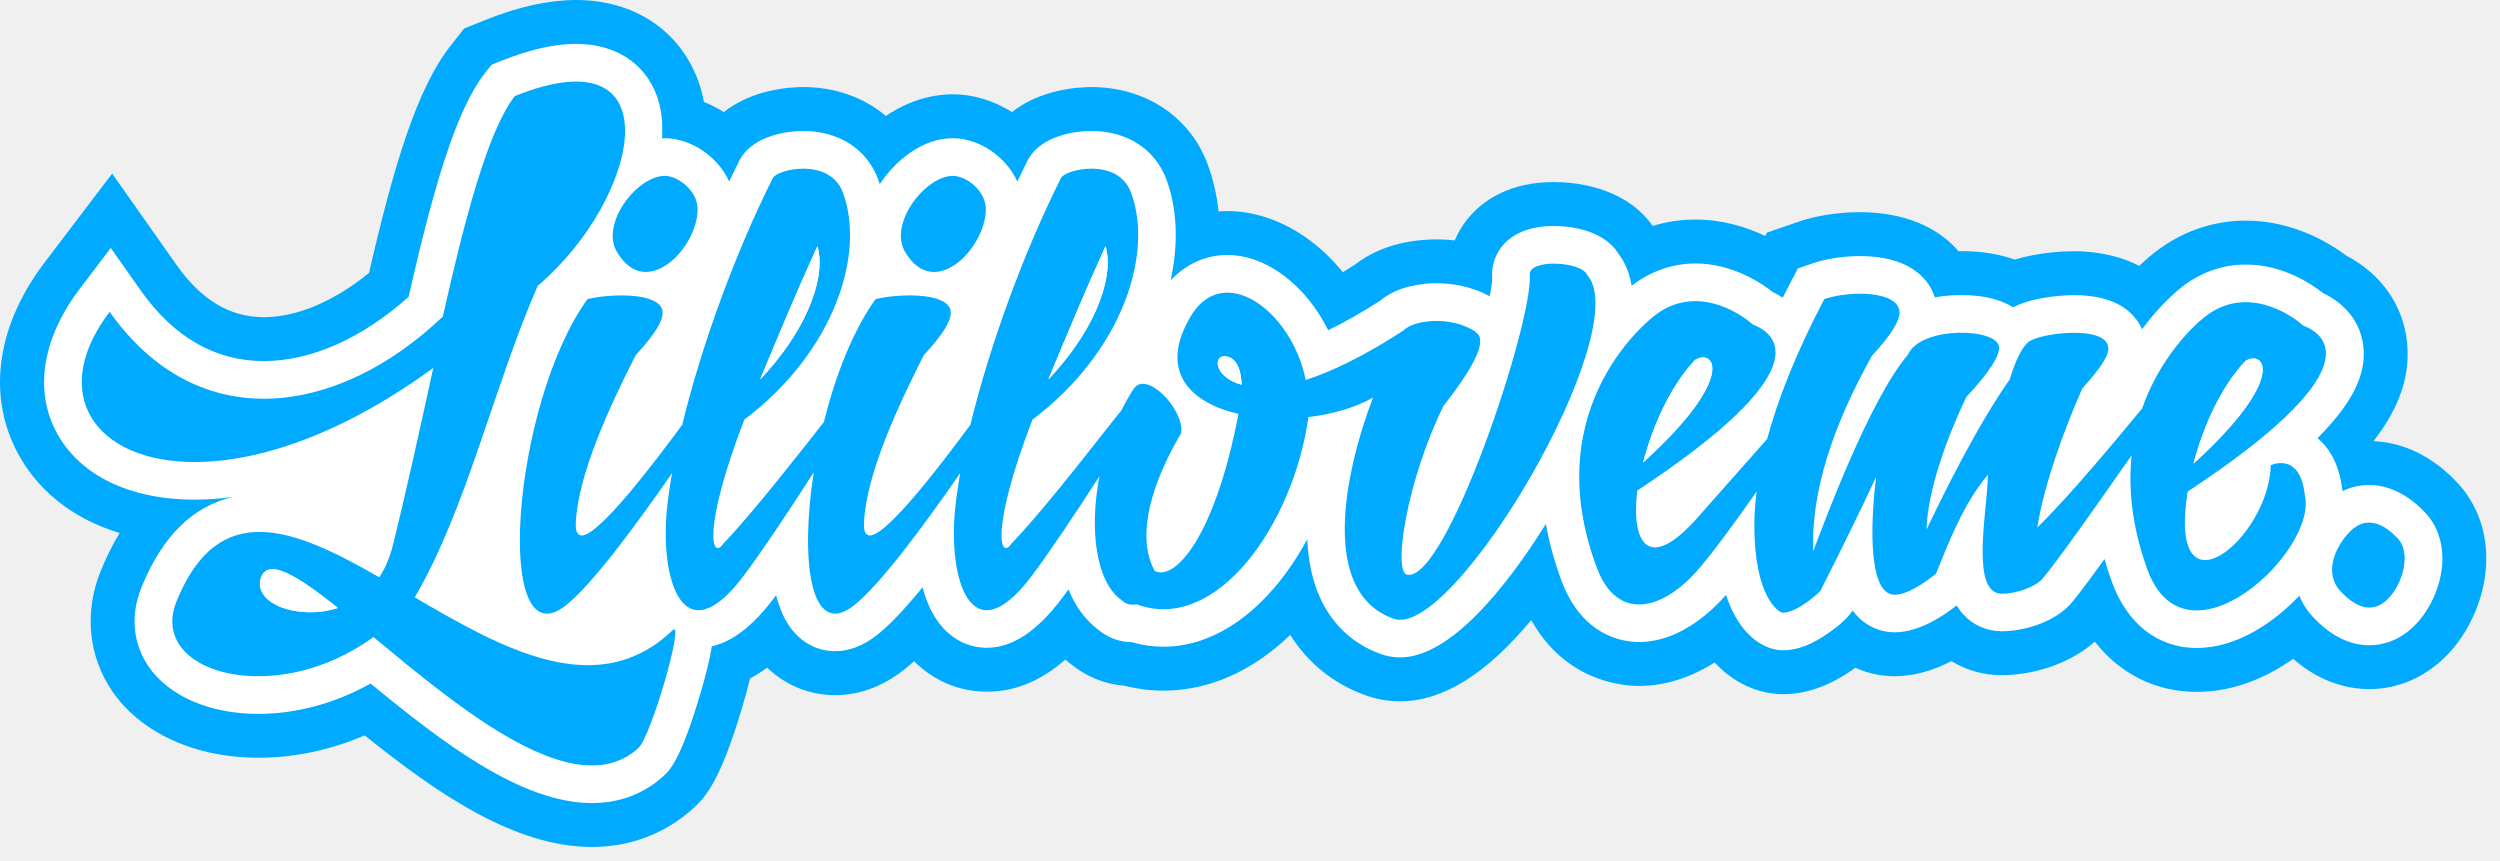
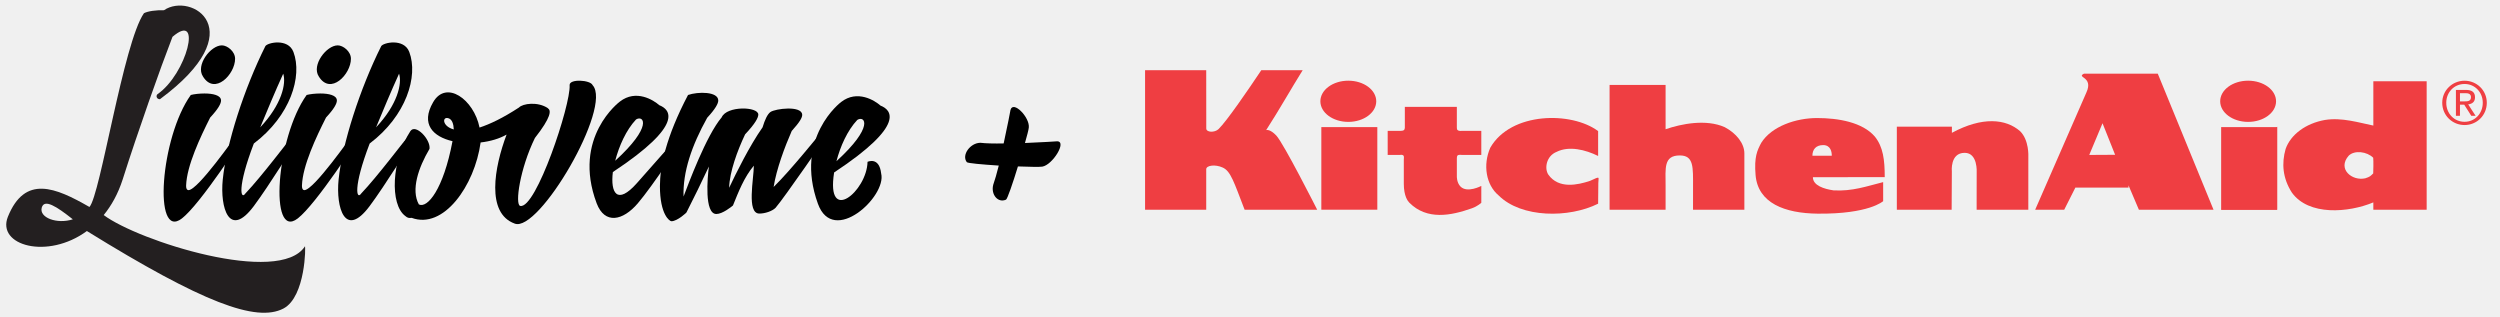
- <svg xmlns="http://www.w3.org/2000/svg" version="1.1" id="Layer_1" x="0px" y="0px" width="183px" height="63px" viewBox="0 0 183 63" enable-background="new 0 0 183 63" xml:space="preserve">
-   <path fill="#FFFFFF" d="M179.7,35.146c-2.149-2.195-4.354-2.78-5.933-2.854c-0.002-0.006-0.006-0.013-0.009-0.021  c1.916-2.467,2.694-4.817,2.433-7.259c-0.291-2.693-1.896-4.966-4.42-6.289c-1.404-1.05-4.028-2.575-7.387-2.575  c-2.395,0-4.688,0.798-6.629,2.303c-0.195,0.149-0.613,0.488-1.163,1.012c-1.774-0.926-3.71-1.074-4.765-1.074  c-0.643,0-2.51,0.055-4.352,0.611c-1.147-0.411-2.453-0.618-3.902-0.618c-0.071,0-0.139,0-0.211,0.001  c-1.557-1.822-4.092-2.854-7.204-2.854c-1.609,0-3.239,0.257-4.583,0.725l-2.234,0.774l-0.127,0.243  c-1.377-0.658-3.117-1.2-5.117-1.2c-1.064,0-2.113,0.158-3.117,0.466c-2.045-2.89-5.719-3.211-7.24-3.211  c-3.143,0-4.985,1.259-5.979,2.317c-0.547,0.582-0.976,1.242-1.271,1.952c-0.49-0.055-0.94-0.075-1.335-0.075  c-1.37,0-3.938,0.246-5.987,1.86c-0.294,0.188-0.582,0.368-0.869,0.541c-2.261-2.785-5.354-4.472-8.458-4.472  c-0.213,0-0.428,0.008-0.641,0.024c-0.132-1.232-0.407-2.411-0.825-3.517c-1.304-3.444-4.557-5.584-8.485-5.584  c-0.974,0-3.712,0.162-5.812,1.83c-1.312-0.824-2.818-1.301-4.322-1.301c-1.709,0-3.403,0.563-4.911,1.587  c-1.594-1.351-3.7-2.116-6.048-2.116c-0.975,0-3.715,0.162-5.813,1.83c-0.464-0.291-0.952-0.541-1.457-0.738  c-0.098-0.544-0.237-1.062-0.417-1.551C49.747,2.21,46.406,0,42.17,0c-2.017,0-4.212,0.486-6.708,1.486l-1.488,0.597l-0.99,1.258  c-2.464,3.138-4.14,8.705-5.974,16.636c-2.578,2.096-5.283,3.239-7.694,3.239c-2.49,0-4.582-1.252-6.397-3.829L8.21,12.704  l-4.947,6.508c-3.423,4.502-4.195,9.481-2.119,13.657c1.479,2.975,4.142,5.091,7.61,6.15c-0.499,0.817-0.968,1.746-1.395,2.801  c-1.202,3-0.896,6.189,0.838,8.75c2.082,3.068,6.082,4.9,10.699,4.9c2.63,0,5.288-0.562,7.798-1.639  c5.357,4.302,11,8.167,16.632,8.167c2.817,0,5.387-0.979,7.445-2.845c0.93-0.854,1.961-2.1,3.452-7.022  c0.278-0.92,0.505-1.737,0.683-2.469c0.423-0.226,0.839-0.489,1.248-0.792c1.358,1.303,3.1,2.015,4.978,2.015  c1.748,0,3.426-0.61,4.979-1.809c0.255-0.198,0.521-0.423,0.8-0.673c1.441,1.441,3.313,2.23,5.314,2.23  c2.05,0,3.952-0.773,5.755-2.35c0.125,0.105,0.251,0.21,0.382,0.308c1.161,0.95,2.529,1.503,3.983,1.614  c0.926,0.232,1.874,0.352,2.821,0.352c3.319,0,6.525-1.428,9.277-4.08c1.283,2.041,3.136,3.543,5.402,4.377  c0.84,0.321,1.728,0.482,2.643,0.482c3.104,0,6.273-1.955,9.6-5.945c2.486,4.445,6.587,4.822,7.895,4.822  c1.869,0,3.756-0.595,5.526-1.717c1.541,1.66,3.414,2.32,5.005,2.32c1.744,0,3.467-0.623,5.258-1.903  c0.016-0.009,0.027-0.021,0.041-0.029c0.892,0.404,1.865,0.617,2.881,0.617c1.51,0,2.931-0.474,4.149-1.104  c1.093,0.67,2.353,1.026,3.685,1.026c1.996,0,4.772-0.651,6.814-2.454c1.824,2.35,4.447,3.678,7.456,3.678  c2.808,0,5.222-1.127,7.063-2.416c2.088,1.811,4.152,2.213,5.576,2.213c2.062,0,4.045-0.846,5.584-2.383  c1.859-1.855,3-4.637,2.976-7.258C181.982,38.616,181.164,36.607,179.7,35.146z" />
-   <path fill="#FFFFFF" d="M43.327,61c-5.37,0-10.866-3.818-16.006-7.945l-0.468-0.378l-0.552,0.237  c-2.409,1.033-4.899,1.559-7.404,1.559c-4.286,0-7.977-1.668-9.872-4.464C7.48,47.73,7.211,44.88,8.287,42.193  c0.389-0.961,0.833-1.854,1.321-2.652l0.671-1.102l-1.233-0.375c-3.242-0.991-5.665-2.94-7.006-5.641  c-1.901-3.823-1.165-8.417,2.02-12.606l4.12-5.42l3.922,5.566c2.016,2.862,4.376,4.253,7.215,4.253c2.66,0,5.538-1.198,8.325-3.463  l0.266-0.216l0.077-0.334C29.73,12.651,31.382,7,33.771,3.958l0.824-1.047l1.24-0.497C38.21,1.463,40.283,1,42.17,1  c3.798,0,6.789,1.966,8,5.259c0.16,0.435,0.285,0.9,0.372,1.383l0.099,0.551l0.521,0.204c0.434,0.169,0.868,0.389,1.29,0.654  l0.6,0.375l0.553-0.44c1.882-1.496,4.449-1.612,5.191-1.612c2.083,0,3.951,0.65,5.402,1.879l0.58,0.491l0.628-0.426  c1.363-0.925,2.867-1.415,4.349-1.415c1.284,0,2.595,0.397,3.791,1.147l0.6,0.377l0.554-0.44c1.884-1.497,4.449-1.613,5.19-1.613  c3.503,0,6.396,1.892,7.55,4.938c0.384,1.016,0.642,2.116,0.766,3.27l0.104,0.966l0.968-0.076c0.187-0.015,0.376-0.021,0.563-0.021  c2.767,0,5.566,1.495,7.683,4.102l0.547,0.675l0.744-0.448c0.295-0.178,0.592-0.362,0.894-0.555  c1.897-1.489,4.224-1.703,5.448-1.703c0.404,0,0.816,0.023,1.224,0.068l0.746,0.083l0.288-0.692c0.252-0.604,0.613-1.16,1.077-1.652  c0.856-0.914,2.463-2.002,5.249-2.002c1.339,0,4.645,0.271,6.425,2.789l0.418,0.59l0.69-0.212c0.914-0.28,1.863-0.422,2.824-0.422  c1.579,0,3.156,0.371,4.687,1.102l0.87,0.416l0.392-0.747l1.858-0.645c1.242-0.432,2.753-0.669,4.256-0.669  c2.775,0,5.064,0.889,6.443,2.504l0.303,0.354l0.669-0.004c1.327,0,2.526,0.188,3.565,0.56l0.311,0.111l0.314-0.095  c1.748-0.528,3.551-0.569,4.062-0.569c0.919,0,2.699,0.125,4.302,0.96l0.636,0.331l0.519-0.495c0.545-0.52,0.937-0.831,1.08-0.94  c1.771-1.374,3.852-2.097,6.021-2.097c3.143,0,5.602,1.488,6.787,2.375l0.062,0.048l0.072,0.037  c2.219,1.163,3.637,3.171,3.891,5.511c0.234,2.199-0.473,4.277-2.229,6.539l-0.299,0.384l0.143,0.564l0.021,0.049l0.201,0.603  l0.685,0.032c1.321,0.062,3.309,0.557,5.266,2.557c1.287,1.282,1.998,3.045,2.015,4.967c0.022,2.362-1.006,4.869-2.683,6.543  c-1.351,1.349-3.082,2.091-4.877,2.091c-1.209,0-3.045-0.343-4.922-1.97l-0.59-0.512l-0.639,0.447  c-2.118,1.482-4.303,2.234-6.49,2.234c-2.65,0-5.02-1.168-6.666-3.289l-0.652-0.842l-0.799,0.705  c-1.842,1.625-4.387,2.203-6.154,2.203c-1.131,0-2.223-0.304-3.159-0.879l-0.481-0.295l-0.502,0.26  c-1.271,0.658-2.513,0.992-3.689,0.992c-0.865,0-1.695-0.178-2.467-0.527l-0.525-0.238l-0.469,0.336  c-1.657,1.185-3.188,1.746-4.719,1.746c-1.535,0-3.092-0.729-4.271-2.002l-0.564-0.608l-0.703,0.444  c-1.611,1.021-3.338,1.562-4.992,1.562c-1.08,0-4.783-0.311-7.021-4.311l-0.71-1.271l-0.932,1.117  c-3.133,3.759-6.021,5.586-8.831,5.586c-0.794,0-1.562-0.141-2.285-0.417c-2.058-0.757-3.752-2.13-4.913-3.977l-0.654-1.041  l-0.887,0.854c-2.579,2.486-5.547,3.802-8.583,3.802c-0.86,0-1.728-0.108-2.578-0.322l-0.082-0.021l-0.084-0.007  c-1.248-0.098-2.433-0.577-3.427-1.391c-0.152-0.115-0.262-0.207-0.372-0.301l-0.656-0.552l-0.646,0.564  c-1.619,1.415-3.286,2.103-5.097,2.103c-1.722,0-3.358-0.688-4.607-1.938l-0.67-0.67l-0.706,0.633  c-0.259,0.232-0.508,0.441-0.745,0.627c-1.374,1.061-2.844,1.598-4.366,1.598c-1.619,0-3.102-0.601-4.286-1.736l-0.609-0.584  l-0.678,0.502c-0.372,0.274-0.749,0.516-1.122,0.713l-0.396,0.211l-0.106,0.437c-0.172,0.707-0.391,1.497-0.668,2.415  c-1.418,4.684-2.345,5.816-3.171,6.576C48.234,60.105,45.892,61,43.327,61z" />
+ <svg xmlns="http://www.w3.org/2000/svg" version="1.1" id="Layer_1" x="0px" y="0px" width="679px" height="86px" viewBox="0 0 679 86" enable-background="new 0 0 679 86" xml:space="preserve">
+   <path fill="#EF3E42" d="M536.852,56.955c0-4.587,0.014-10.132,0.014-10.132s0.354-5.314-3.26-5.314  c-4.032,0-3.484,5.097-3.484,5.097s-0.055,5.693-0.055,10.35h-14.886c0-6.588,0-22.554,0-22.554l14.953-0.002  c0,0-0.002,0.932-0.002,1.677c8.295-4.474,14.666-3.803,18.506-0.469c2.518,2.447,2.258,6.935,2.258,6.935l-0.005,14.413  C550.891,56.955,541.98,56.955,536.852,56.955" />
+   <path fill="#EF3E42" d="M459.824,56.955c0,0,0.007-3.835,0.007-6.112c0-5.426,0.244-8.626-3.602-8.626  c-4.452,0-3.854,3.55-3.854,8.089v6.649h-15.214V23.062c6.166,0,15.214,0,15.214,0V35.1c4.277-1.473,10.987-2.818,16.058-0.565  c3.196,1.694,5.342,4.446,5.338,7.134v15.287C468.947,56.955,459.824,56.955,459.824,56.955" />
+   <path fill="#EF3E42" d="M327.609,19.071l0.013,13.367c0,0,0,0.973,0,2.458c0,1.064,2.228,1.198,3.334,0.17  c2.248-2.191,8.082-10.708,11.61-15.995h11.238c-3.096,4.952-6.317,10.691-9.914,16.267c0,0,0.98-0.396,2.754,1.477  c1.984,2.097,11.104,20.14,11.104,20.14c-6.437,0-13.344,0-19.713,0c-2.92-7.562-3.771-10.458-5.934-11.444  c-2.117-0.967-4.492-0.564-4.492,0.447c0,2.543,0,10.997,0,10.997H311V19.071H327.609" />
+   <rect x="358.875" y="34.521" fill="#EF3E42" width="15.205" height="22.434" />
+   <path fill="#EF3E42" d="M366.201,33.106c4.189,0,7.587-2.506,7.587-5.596c0-3.09-3.397-5.595-7.587-5.595  c-4.192,0-7.588,2.505-7.588,5.595C358.613,30.6,362.009,33.106,366.201,33.106" />
  <g>
-     <path fill="#00AAFF" d="M45.212,18.524c2.132,3.485,5.854-0.387,5.854-3.213c0-1.354-1.434-2.438-2.403-2.438   C46.607,12.873,43.854,16.473,45.212,18.524z" />
-     <path fill="#00AAFF" d="M116.169,20.112c-0.39-0.968-4.265-1.199-4.187,0c0.231,3.523-6.129,22.607-8.998,21.951   c-1.01-0.231-0.037-6.813,2.678-12.351c2.984-3.793,2.984-5.032,2.363-5.381v-0.039c-1.859-1.237-4.575-0.851-5.271-0.115   c-2.908,1.897-5.275,3.02-7.173,3.639c-1.05-5.148-6.089-8.71-8.455-4.606c-2.325,3.988,0,6.272,3.529,7.085   c-1.667,8.789-4.575,12.271-6.125,11.499c-1.474-2.633-0.08-6.698,1.939-10.105c0.231-1.704-2.562-4.646-3.492-3.213   c-0.326,0.499-0.622,1.024-0.893,1.569c-0.93,1.105-5.261,6.834-8.064,9.773c-0.812,1.199-1.55-1.01,1.552-9.098   c6.668-5.033,8.877-12.232,7.211-16.647c-0.968-2.554-4.768-1.703-5.117-1.045c-2.764,5.521-5.221,12.259-6.63,18.061   c-2.191,2.962-6.104,8.11-7.367,8.11c-0.234,0-0.428-0.233-0.428-0.696v-0.155c0.116-3.601,2.597-8.827,4.38-12.35   c1.513-1.626,1.979-2.555,1.979-3.097c0-0.968-1.512-1.278-3.023-1.278c-0.932,0-1.902,0.117-2.483,0.271   c-1.661,2.31-2.945,5.614-3.789,9.004c-1.591,2.012-5.024,6.45-7.378,8.922c-0.815,1.199-1.55-1.01,1.552-9.099   c6.669-5.033,8.878-12.232,7.212-16.647c-0.97-2.554-4.77-1.703-5.119-1.045c-2.765,5.521-5.221,12.26-6.63,18.061   c-2.188,2.965-6.102,8.11-7.367,8.11c-0.233,0-0.428-0.233-0.428-0.696v-0.156c0.117-3.6,2.598-8.826,4.383-12.349   c1.512-1.626,1.977-2.555,1.977-3.097c0-0.968-1.513-1.278-3.024-1.278c-0.93,0-1.9,0.117-2.481,0.271   c-5.546,7.704-6.902,26.52-1.629,22.455c1.922-1.479,5.279-6.037,7.821-9.722c-0.166,0.94-0.292,1.835-0.376,2.675   c-0.504,5.072,1.163,10.762,5.622,4.84c1.442-1.922,3.486-5.02,5.125-7.568c-1.017,6.574-0.219,12.179,2.901,9.775   c1.923-1.479,5.281-6.039,7.823-9.723c-0.165,0.939-0.294,1.836-0.378,2.676c-0.502,5.072,1.165,10.762,5.623,4.84   c1.391-1.852,3.343-4.8,4.949-7.289c-0.763,3.933-0.254,7.733,1.605,9.069c0.348,0.312,0.658,0.388,1.124,0.312   c5.816,2.166,11.478-5.848,12.563-13.708c1.742-0.192,3.449-0.695,4.729-1.431c-2.249,5.96-3.759,14.285,1.473,16.181   C106.357,47.016,119.814,24.061,116.169,20.112z M80.922,18.021c0.582,1.781-0.271,5.613-4.186,9.756   C77.976,24.796,79.374,21.428,80.922,18.021z M59.831,18.021c0.58,1.781-0.272,5.613-4.19,9.756   C56.883,24.796,58.278,21.428,59.831,18.021z M89.88,26.113c0.699,0.193,0.969,1.044,1.008,2.051   C88.755,27.584,88.755,25.803,89.88,26.113z" />
-     <path fill="#00AAFF" d="M49.245,46.126c-5.507,5.267-12.408,1.396-18.884-2.399c3.799-6.504,5.7-15.212,8.996-22.802   C46.84,14.576,49.476,2.304,37.69,7.028c-1.977,2.515-3.684,9.059-5.274,16.143c-7.715,7.354-17.953,8.788-24.388-0.348   c-7.33,9.64,6.126,16.956,23.69,4.104c-0.969,4.452-2.133,9.716-3.025,13.241c-0.231,0.812-0.543,1.508-0.93,2.09   c-6.204-3.561-11.75-5.885-14.85,1.781c-2.094,5.225,7.211,7.855,14.422,2.593c6.36,5.263,14.774,12.312,19.389,8.13   C47.693,53.87,50.136,45.275,49.245,46.126z M19.078,42.373c0.465-1.626,2.636-0.271,5.661,2.129   C21.83,45.428,18.574,44.191,19.078,42.373z" />
-     <path fill="#00AAFF" d="M172.043,38.887c-1.125,1.122-2.018,3.137-0.621,4.491c1.049,1.083,2.248,1.587,3.373,0.462   c1.124-1.121,1.746-3.443,0.66-4.488C174.407,38.266,173.166,37.764,172.043,38.887z" />
-     <path fill="#00AAFF" d="M168.592,23.829c-1.047-0.929-4.229-2.942-7.173-0.658c0,0-3.073,2.298-4.61,6.723   c-1.744,2.1-5.254,6.358-7.681,8.724c0.504-3.216,2.015-7.279,3.294-10.183c1.436-1.587,1.979-2.479,1.9-3.02   c-0.192-1.625-4.887-1.044-5.776-0.425c-0.542,0.387-1.007,1.394-1.435,2.788c-2.326,3.29-4.848,8.363-6.09,10.994   c0.08-2.901,1.513-6.774,2.91-9.715c1.82-1.937,2.403-3.02,2.403-3.601c0-1.471-5.737-1.626-6.669,0.502   c-2.83,3.33-6.129,12.271-6.941,14.402c-0.152-4.451,1.476-9.252,4.305-14.324c1.514-1.626,2.017-2.594,2.017-3.135   c0-1.665-3.722-1.626-5.508-1.008c-2.118,4.03-3.419,7.412-4.181,10.236l-5.123,5.791c-3.607,4.063-4.848,1.782-4.385-2.011   c13.264-8.75,10.354-11.421,8.455-12.157c-1.047-0.928-4.226-2.942-7.176-0.658c0,0-8.76,6.465-4.225,18.505   c1.474,3.873,4.771,3.176,7.482,0c1.153-1.346,2.742-3.531,4.198-5.621c-0.114,0.908-0.165,1.737-0.165,2.483   c0,5.228,1.783,6.39,2.096,6.39c1.084,0,2.827-1.627,2.752-1.627c1.356-2.671,2.791-5.574,4.071-8.322   c-0.271,2.015-0.854,8.634,1.354,8.634c1.125,0,2.754-1.317,3.025-1.552c1.01-2.477,2.018-5.106,3.799-7.236   c0,2.361-1.355,8.711,1.01,8.711c1.01,0,2.326-0.428,2.945-1.046c0.95-1.085,4.145-5.609,6.569-9.089   c-0.254,2.386-0.005,5.171,1.147,8.353c2.793,7.704,12.564-1.354,11.517-5.497c-0.353-3.134-2.483-2.129-2.483-2.129   c-0.115,5.381-7.6,11.497-6.086,1.936C173.4,27.235,170.491,24.564,168.592,23.829z M164.363,26.421   c1.398-0.851,3.104,1.24-3.797,7.511C161.264,31.262,162.544,28.358,164.363,26.421z M124.08,26.345   c1.395-0.852,3.1,1.239-3.803,7.51C120.977,31.184,122.258,28.28,124.08,26.345z" />
-     <path fill="#00AAFF" d="M179.7,35.146c-2.149-2.195-4.354-2.78-5.933-2.854c-0.002-0.006-0.006-0.013-0.009-0.021   c1.916-2.467,2.694-4.817,2.433-7.259c-0.291-2.693-1.896-4.966-4.42-6.289c-1.404-1.05-4.028-2.575-7.387-2.575   c-2.395,0-4.688,0.798-6.629,2.303c-0.195,0.149-0.613,0.488-1.163,1.012c-1.774-0.926-3.71-1.074-4.765-1.074   c-0.643,0-2.51,0.055-4.352,0.611c-1.147-0.411-2.453-0.618-3.902-0.618c-0.071,0-0.139,0-0.211,0.001   c-1.557-1.822-4.092-2.854-7.204-2.854c-1.609,0-3.239,0.257-4.583,0.725l-2.234,0.774l-0.127,0.243   c-1.377-0.658-3.117-1.2-5.117-1.2c-1.064,0-2.113,0.158-3.117,0.466c-2.045-2.89-5.719-3.211-7.24-3.211   c-3.143,0-4.985,1.259-5.979,2.317c-0.547,0.582-0.976,1.242-1.271,1.952c-0.49-0.055-0.94-0.075-1.335-0.075   c-1.37,0-3.938,0.246-5.987,1.86c-0.294,0.188-0.582,0.368-0.869,0.541c-2.261-2.785-5.354-4.472-8.458-4.472   c-0.213,0-0.428,0.008-0.641,0.024c-0.132-1.232-0.407-2.411-0.825-3.517c-1.304-3.444-4.557-5.584-8.485-5.584   c-0.974,0-3.712,0.162-5.812,1.83c-1.312-0.824-2.818-1.301-4.322-1.301c-1.709,0-3.403,0.563-4.911,1.587   c-1.594-1.351-3.7-2.116-6.048-2.116c-0.975,0-3.715,0.162-5.813,1.83c-0.464-0.291-0.952-0.541-1.457-0.738   c-0.098-0.544-0.237-1.062-0.417-1.551C49.747,2.21,46.406,0,42.17,0c-2.017,0-4.212,0.486-6.708,1.486l-1.488,0.597l-0.99,1.258   c-2.464,3.138-4.14,8.705-5.974,16.636c-2.578,2.096-5.283,3.239-7.694,3.239c-2.49,0-4.582-1.252-6.397-3.829L8.21,12.704   l-4.947,6.508c-3.423,4.502-4.195,9.481-2.119,13.657c1.479,2.975,4.142,5.091,7.61,6.15c-0.499,0.817-0.968,1.746-1.395,2.801   c-1.202,3-0.896,6.189,0.838,8.75c2.082,3.068,6.082,4.9,10.699,4.9c2.63,0,5.288-0.562,7.798-1.639   c5.357,4.302,11,8.167,16.632,8.167c2.817,0,5.387-0.979,7.445-2.845c0.93-0.854,1.961-2.1,3.452-7.022   c0.278-0.92,0.505-1.737,0.683-2.469c0.423-0.226,0.839-0.489,1.248-0.792c1.358,1.303,3.1,2.015,4.978,2.015   c1.748,0,3.426-0.61,4.979-1.809c0.255-0.198,0.521-0.423,0.8-0.673c1.441,1.441,3.313,2.23,5.314,2.23   c2.05,0,3.952-0.773,5.755-2.35c0.125,0.105,0.251,0.21,0.382,0.308c1.161,0.95,2.529,1.503,3.983,1.614   c0.926,0.232,1.874,0.352,2.821,0.352c3.319,0,6.525-1.428,9.277-4.08c1.283,2.041,3.136,3.543,5.402,4.377   c0.84,0.321,1.728,0.482,2.643,0.482c3.104,0,6.273-1.955,9.6-5.945c2.486,4.445,6.587,4.822,7.895,4.822   c1.869,0,3.756-0.595,5.526-1.717c1.541,1.66,3.414,2.32,5.005,2.32c1.744,0,3.467-0.623,5.258-1.903   c0.016-0.009,0.027-0.021,0.041-0.029c0.892,0.404,1.865,0.617,2.881,0.617c1.51,0,2.931-0.474,4.149-1.104   c1.093,0.67,2.353,1.026,3.685,1.026c1.996,0,4.772-0.651,6.814-2.454c1.824,2.35,4.447,3.678,7.456,3.678   c2.808,0,5.222-1.127,7.063-2.416c2.088,1.811,4.152,2.213,5.576,2.213c2.062,0,4.045-0.846,5.584-2.383   c1.859-1.855,3-4.637,2.976-7.258C181.982,38.616,181.164,36.607,179.7,35.146z M176.747,45.792   c-1.192,1.188-2.458,1.44-3.308,1.44c-1.402,0-2.74-0.645-3.978-1.912c-0.512-0.506-0.896-1.082-1.151-1.713   c-1.89,2.002-4.619,3.826-7.511,3.826c-2.832,0-5.091-1.758-6.202-4.822c-0.207-0.563-0.391-1.127-0.547-1.688   c-1.83,2.537-2.294,3.069-2.496,3.299l-0.062,0.068l-0.063,0.064c-1.281,1.283-3.386,1.854-4.9,1.854   c-1.094,0-2.1-0.442-2.828-1.246c-0.184-0.198-0.342-0.414-0.479-0.644c-0.924,0.738-2.728,1.967-4.527,1.967   c-1.104,0-2.125-0.469-2.866-1.321c-0.077-0.088-0.151-0.179-0.22-0.274c-0.363,0.565-0.946,1.063-1.713,1.61   c-1.224,0.878-2.33,1.302-3.381,1.302c-1.271,0-3.164-0.957-4.17-4.054c-1.96,2.226-4.213,3.449-6.361,3.449   c-1.195,0-4.139-0.429-5.658-4.424c-0.559-1.482-0.932-2.888-1.165-4.222c-3.022,4.828-7.062,9.77-10.67,9.77   c-0.521,0-1.019-0.091-1.488-0.271c-1.955-0.719-3.461-2.117-4.351-4.047c-0.604-1.313-0.891-2.793-0.963-4.328   c-0.438,0.812-0.916,1.582-1.431,2.299c-2.575,3.59-5.804,5.567-9.091,5.567c-0.778,0-1.556-0.11-2.315-0.333   c-0.919-0.011-1.756-0.322-2.49-0.935c-0.975-0.738-1.672-1.755-2.147-2.931c-0.167,0.229-0.324,0.445-0.476,0.646   c-1.838,2.442-3.64,3.629-5.514,3.629c-1.209,0-2.346-0.521-3.2-1.461c-0.734-0.81-1.2-1.858-1.496-2.962   c-1.366,1.671-2.498,2.852-3.381,3.529c-0.981,0.757-1.998,1.143-3.017,1.143c-1.17,0-2.253-0.51-3.05-1.439   c-0.599-0.693-1.004-1.617-1.268-2.662c-0.057,0.078-0.114,0.151-0.167,0.225c-1.519,2.018-3.014,3.175-4.542,3.52   c-0.129,0.858-0.415,2.078-0.964,3.891c-1.359,4.496-2.163,5.232-2.549,5.588c-1.467,1.327-3.234,1.996-5.266,1.996   c-5.18-0.001-10.956-4.438-16.199-8.75c-2.573,1.443-5.43,2.222-8.231,2.222c-3.547,0-6.55-1.304-8.032-3.489   c-1.144-1.688-1.326-3.729-0.515-5.754c1.526-3.771,3.791-5.998,6.752-6.64c-0.972,0.133-1.924,0.201-2.85,0.201   c-4.873,0-8.601-1.873-10.223-5.136c-1.513-3.042-0.857-6.791,1.799-10.284l2.283-3.004l2.173,3.085   c2.429,3.447,5.467,5.194,9.032,5.194h0.001c3.459,0,7.197-1.664,10.594-4.702c1.789-7.863,3.445-13.653,5.607-16.403l0.457-0.582   l0.686-0.275c2.108-0.845,3.911-1.255,5.509-1.255c2.869,0,5.025,1.388,5.916,3.807c0.324,0.881,0.449,1.939,0.378,3.105   c0.067-0.003,0.131-0.01,0.199-0.01c1.84,0,3.845,1.269,4.716,3.17c0.24-0.505,0.481-1.004,0.725-1.492l0.029-0.056   c1.085-2.047,4.075-2.15,4.664-2.15c2.595,0,4.643,1.312,5.474,3.508c0.049,0.126,0.09,0.257,0.132,0.388   c1.153-1.759,3.136-3.367,5.353-3.367c1.841,0,3.846,1.269,4.715,3.17c0.242-0.506,0.482-1.005,0.727-1.493l0.029-0.056   c1.085-2.047,4.074-2.15,4.664-2.15c2.595,0,4.643,1.312,5.477,3.508c0.79,2.093,0.932,4.689,0.321,7.436   c1.112-1.199,2.569-1.866,4.153-1.866c2.901,0,5.772,2.255,7.382,5.506c1.195-0.575,2.478-1.305,3.838-2.184   c1.336-1.123,3.279-1.253,4.096-1.253c1.019,0,2.475,0.176,3.891,0.957c0.137-0.702,0.191-1.177,0.182-1.401   c-0.059-0.91,0.256-1.779,0.883-2.449c0.8-0.851,2.055-1.3,3.63-1.3c0.856,0,3.554,0.155,4.719,2.013   c0.502,0.649,0.819,1.44,0.978,2.366c0.008-0.005,0.02-0.014,0.024-0.019c1.37-1.057,2.974-1.614,4.638-1.614   c2.649,0,4.729,1.354,5.672,2.094c0.254,0.123,0.496,0.258,0.723,0.406c0.193-0.389,0.396-0.781,0.604-1.174l0.508-0.965   l1.029-0.357c0.999-0.348,2.284-0.546,3.526-0.546c3.36,0,4.974,1.454,5.472,3.024c0.606-0.114,1.258-0.171,1.943-0.171   c1.686,0,2.921,0.355,3.787,0.896c1.648-0.863,4.16-0.89,4.467-0.89c3.25,0,4.49,1.412,4.964,2.496   c1.377-1.863,2.683-2.912,2.933-3.106c1.375-1.066,2.986-1.629,4.66-1.629c2.65,0,4.729,1.354,5.67,2.095   c1.69,0.805,2.752,2.204,2.936,3.896c0.162,1.533-0.219,3.583-3.354,6.718c0.873,0.714,1.563,1.88,1.795,3.631   c0.016,0.081,0.024,0.163,0.037,0.242c0.729-0.352,1.415-0.446,1.944-0.446c0.976,0,2.458,0.332,3.999,1.91   c0.871,0.858,1.355,2.073,1.369,3.425C178.796,42.596,177.998,44.543,176.747,45.792z" />
-     <path fill="#00AAFF" d="M72.161,15.312c0-1.354-1.435-2.438-2.404-2.438c-2.056,0-4.808,3.6-3.451,5.651   C68.438,22.009,72.161,18.138,72.161,15.312z" />
-     <path fill="#FFFFFF" d="M80.922,18.021c-1.548,3.407-2.946,6.774-4.186,9.756C80.652,23.635,81.504,19.802,80.922,18.021z" />
-     <path fill="#FFFFFF" d="M59.831,18.021c-1.553,3.407-2.948,6.774-4.19,9.756C59.559,23.635,60.411,19.802,59.831,18.021z" />
-     <path fill="#FFFFFF" d="M89.88,26.113c-1.125-0.31-1.125,1.471,1.008,2.051C90.849,27.158,90.579,26.306,89.88,26.113z" />
-     <path fill="#FFFFFF" d="M19.078,42.373c-0.504,1.818,2.752,3.057,5.661,2.129C21.714,42.102,19.543,40.747,19.078,42.373z" />
-     <path fill="#FFFFFF" d="M124.08,26.345c-1.822,1.935-3.104,4.838-3.803,7.51C127.18,27.584,125.475,25.493,124.08,26.345z" />
-     <path fill="#FFFFFF" d="M164.363,26.421c-1.819,1.937-3.1,4.84-3.797,7.511C167.468,27.661,165.764,25.57,164.363,26.421z" />
+     <polyline fill="#EF3E42" points="618.471,34.401 618.471,56.955 603.265,56.955  " />
+     <path fill="#EF3E42" d="M622.461,52.289c-2.483-3.881-2.815-7.884-1.689-11.826c1.353-3.859,5.378-6.942,10.7-7.886   c4.603-0.733,9.23,0.742,13.127,1.529c0-0.047,0-12.036,0-12.036h14.483v34.885h-14.483c0,0-0.008-2.041,0-1.984   C637.84,57.786,627.021,58.669,622.461,52.289 M642.415,48.424c1.374-0.448,1.374-0.593,2.151-1.329   c0.025-1.008,0.092-3.021,0-4.248c-1.691-1.69-5.07-2.125-6.657-0.564C634.732,45.885,638.825,49.253,642.415,48.424z" />
+   </g>
+   <path fill="#EF3E42" d="M578.1,50.947h-14.427l-3.032,6.008h-7.886l13.919-31.861c2-4.357-2.9-3.967-0.647-5.094h20.021  l15.143,36.955c-6.194,0-13.269,0-20.272,0L578.1,50.33 M567.438,42.081l7.027-0.04l-3.419-8.567L567.438,42.081z" />
+   <rect x="603.265" y="34.521" fill="#EF3E42" width="15.206" height="22.434" />
+   <g>
+     <path fill="#EF3E42" d="M610.589,33.106c4.19,0,7.589-2.506,7.589-5.596c0-3.09-3.398-5.595-7.589-5.595   c-4.189,0-7.587,2.505-7.587,5.595C603.002,30.6,606.399,33.106,610.589,33.106" />
+     <path fill="#EF3E42" d="M382.792,55.065c4.803,4.804,11.29,3.511,16.984,1.502c0.886-0.314,1.359-0.646,1.797-0.915   c0.437-0.268,0.751-0.58,0.751-0.58v-4.579c0,0-3.803,2.019-5.636,0.187c-1.075-1.074-1.007-2.776-1.007-2.776v-4.565   c0,0-0.045-0.88,0.161-1.087c0.324-0.324,1.209-0.174,1.209-0.174h5.272v-6.541c-0.609,0-5.34,0-5.34,0s-0.74,0.16-1.168-0.268   c-0.177-0.178-0.135-0.984-0.135-0.984v-5.261l-14.124,0.008l-0.002,5.32c0,0,0.046,0.522-0.135,0.85   c-0.198,0.356-0.936,0.335-0.936,0.335h-3.589v6.541h3.322c0,0,0.62-0.168,0.989,0.2c0.169,0.17,0.068,1.061,0.068,1.061   s0,4.754,0,6.542C381.276,53.263,382.347,54.621,382.792,55.065" />
+     <path fill="#EF3E42" d="M407.015,53.067c-3.377-2.818-4.329-8.254-2.251-12.955c5.634-9.786,22.125-9.87,29.288-4.505v6.757   c-3.381-1.687-7.889-2.815-11.265-1.124c-2.818,1.124-3.379,4.505-2.254,6.197c2.814,3.939,7.938,2.812,11.318,1.686   c2.958-1.359,2.254-1.091,2.254,0.566l-0.054,5.632C426.163,59.262,413.21,59.262,407.015,53.067" />
+   </g>
+   <path fill="#EF3E42" d="M497.509,42.298c0.022-1.013-0.289-2.891-2.336-2.891c-1.917,0-2.921,1.141-2.921,2.891H497.509   M476.814,47.545c-0.413-4.954,0.451-6.692,1.536-8.747c2.806-4.492,9.417-6.737,15.156-6.737c5.788,0,12.347,1.124,15.715,5.052  c2.243,2.806,2.673,6.295,2.673,10.998l-19.512,0.014c0,2.246,3.003,3.203,5.611,3.58c5.144,0.29,8.982-1.121,13.471-2.243  c0,2.904,0.002,5.173,0.002,5.173s-3.809,3.542-17.817,3.393C484.763,57.931,477.448,55.183,476.814,47.545z" />
+   <path fill="#EF3E42" d="M669.379,21.923c3.283,0,6.036,2.591,6.036,5.99c0,3.459-2.753,6.05-6.036,6.05  c-3.3,0-6.068-2.591-6.068-6.05C663.311,24.514,666.079,21.923,669.379,21.923 M669.379,33.079c2.784,0,4.939-2.222,4.939-5.166  c0-2.883-2.155-5.104-4.939-5.104c-2.816,0-4.974,2.222-4.974,5.104C664.405,30.856,666.562,33.079,669.379,33.079z M667.027,24.418  h2.724c1.672,0,2.462,0.66,2.462,2.012c0,1.271-0.804,1.802-1.854,1.917l2.013,3.104h-1.176l-1.916-3.027h-1.155v3.027h-1.098  V24.418z M668.125,27.541h1.142c0.963,0,1.85-0.05,1.85-1.16c0-0.934-0.804-1.077-1.544-1.077h-1.447V27.541z" />
+   <g>
+     <g>
+       <path fill="#231F20" d="M82.816,66.912c0.231-0.405,0.231,13.706-5.841,16.887c-7.344,3.816-21.86-1.562-53.377-21.051    C12.899,70.613-0.98,66.681,2.142,58.874c4.626-11.451,12.896-7.98,22.149-2.66c2.949-3.123,9.195-44.53,14.805-52.626    c1.099-0.579,3.354-0.868,5.436-0.81c7.345-5.031,24.405,5.32-1.099,24.173c-0.925,0-1.157-0.983-0.636-1.388    c7.923-5.494,12.318-22.669,4.048-15.557c-3.296,8.501-9.426,25.792-13.532,38.747c-1.272,3.933-3.065,7.113-5.147,9.658    C37.592,65.466,75.876,77.611,82.816,66.912z M19.781,59.567c-4.511-3.585-7.75-5.609-8.443-3.181    C10.585,59.105,15.443,60.956,19.781,59.567z" />
+       <path d="M55.523,25.39c2.255,0,4.511,0.462,4.511,1.908c0,0.81-0.694,2.198-2.949,4.626c-2.66,5.263-6.361,13.07-6.535,18.448    v0.231c0,0.694,0.29,1.041,0.636,1.041c2.603,0,12.723-14.631,13.243-15.151c0.174-0.174,0.347-0.231,0.521-0.231    c0.521,0,1.041,0.636,1.157,0.868c-0.058,0.289-11.682,18.332-16.713,22.207c-7.865,6.072-5.841-22.034,2.429-33.542    C52.69,25.563,54.136,25.39,55.523,25.39z M60.266,12.32c1.446,0,3.585,1.619,3.585,3.643c0,4.222-5.552,10.005-8.732,4.8    C53.095,17.698,57.201,12.32,60.266,12.32z" />
+       <path d="M72.064,12.551c0.521-0.983,6.188-2.255,7.633,1.561c2.487,6.593-0.81,17.35-10.756,24.868    c-4.626,12.086-3.528,15.383-2.313,13.59c4.511-4.742,11.682-14.342,12.26-14.862c0.694-0.694,1.562,0.289,1.677,0.636    c0,0-7.518,12.145-11.682,17.696c-6.651,8.848-9.138,0.347-8.386-7.229C61.481,38.98,66.339,24.001,72.064,12.551z M76.922,20.011    c-2.313,5.089-4.395,10.121-6.246,14.573C76.517,28.396,77.79,22.671,76.922,20.011z" />
+       <path d="M86.986,25.39c2.255,0,4.511,0.462,4.511,1.908c0,0.81-0.694,2.198-2.949,4.626c-2.66,5.263-6.361,13.07-6.535,18.448    v0.231c0,0.694,0.29,1.041,0.636,1.041c2.603,0,12.723-14.631,13.243-15.151c0.174-0.174,0.347-0.231,0.521-0.231    c0.521,0,1.041,0.636,1.157,0.868c-0.058,0.289-11.682,18.332-16.713,22.207c-7.865,6.072-5.841-22.034,2.429-33.542    C84.152,25.563,85.598,25.39,86.986,25.39z M91.728,12.32c1.446,0,3.585,1.619,3.585,3.643c0,4.222-5.552,10.005-8.732,4.8    C84.557,17.698,88.663,12.32,91.728,12.32z" />
+       <path d="M103.527,12.551c0.521-0.983,6.188-2.255,7.633,1.561c2.487,6.593-0.81,17.35-10.756,24.868    c-4.626,12.086-3.528,15.383-2.313,13.59c4.511-4.742,11.682-14.342,12.26-14.862c0.694-0.694,1.562,0.289,1.677,0.636    c0,0-7.518,12.145-11.682,17.696c-6.651,8.848-9.138,0.347-8.386-7.229C92.944,38.98,97.802,24.001,103.527,12.551z     M108.385,20.011c-2.313,5.089-4.395,10.121-6.246,14.573C107.98,28.396,109.252,22.671,108.385,20.011z" />
+       <path d="M113.765,55.52c2.313,1.156,6.65-4.048,9.137-17.176c-5.263-1.214-8.732-4.626-5.263-10.583    c3.528-6.13,11.045-0.81,12.607,6.882c2.834-0.925,6.361-2.603,10.699-5.436c1.041-1.099,5.089-1.677,7.865,0.173v0.058    c0.925,0.521,0.925,2.371-3.528,8.039c-4.048,8.27-5.494,18.101-3.99,18.448c4.279,0.983,13.764-27.528,13.417-32.79    c-0.116-1.793,5.667-1.446,6.246,0c5.436,5.898-14.631,40.192-21.167,37.59c-7.807-2.833-5.552-15.267-2.197-24.173    c-1.909,1.099-4.453,1.851-7.056,2.14c-1.619,11.74-10.062,23.711-18.737,20.472c-0.694,0.116-1.157,0-1.677-0.462    c-4.337-3.123-3.759-15.268,1.33-23.075c1.388-2.14,5.552,2.255,5.205,4.8C113.649,45.515,111.567,51.587,113.765,55.52z     M123.249,35.163c-0.058-1.504-0.462-2.776-1.503-3.065C120.068,31.635,120.068,34.295,123.249,35.163z" />
+       <path d="M183.513,37.823c0.867-0.925,1.619,0.636,1.619,0.636s-7.807,11.971-11.913,16.771c-4.048,4.742-8.964,5.783-11.162,0    c-6.766-17.986,6.304-27.644,6.304-27.644c4.395-3.412,9.137-0.405,10.699,0.983c2.833,1.099,7.171,5.089-12.607,18.159    c-0.694,5.667,1.156,9.08,6.535,3.007L183.513,37.823z M167.089,43.664c10.294-9.369,7.75-12.491,5.667-11.219    C170.039,35.336,168.13,39.674,167.089,43.664z" />
+       <path d="M199.071,55.809c-0.405,0.347-2.833,2.313-4.511,2.313c-3.296,0-2.429-9.889-2.024-12.896    c-1.909,4.106-4.048,8.443-6.072,12.434c0.116,0-2.487,2.429-4.106,2.429c-0.463,0-3.123-1.735-3.123-9.542    c0-5.32,1.62-13.301,7.634-24.751c2.66-0.925,8.212-0.983,8.212,1.503c0,0.81-0.752,2.255-3.007,4.685    c-4.221,7.576-6.65,14.747-6.419,21.397c1.214-3.181,6.13-16.54,10.352-21.513c1.388-3.181,9.947-2.95,9.947-0.752    c0,0.868-0.867,2.487-3.585,5.378c-2.082,4.395-4.222,10.178-4.337,14.516c1.851-3.933,5.61-11.509,9.08-16.424    c0.636-2.082,1.33-3.585,2.14-4.164c1.33-0.925,8.328-1.793,8.617,0.636c0.115,0.81-0.694,2.14-2.834,4.511    c-1.908,4.337-4.164,10.41-4.916,15.209c4.8-4.685,12.434-14.342,13.012-14.863c0.694-0.694,1.562,0.29,1.677,0.636    c0,0-11.797,17.176-14.168,19.894c-0.925,0.925-2.892,1.561-4.395,1.561c-3.528,0-1.504-9.484-1.504-13.012    C202.079,48.175,200.575,52.107,199.071,55.809z" />
+       <path d="M222.149,55.346c-6.535-18.043,6.304-27.643,6.304-27.643c4.395-3.412,9.137-0.405,10.699,0.983    c2.834,1.099,7.171,5.089-12.607,18.159c-2.255,14.284,8.906,5.147,9.079-2.892c0,0,3.181-1.503,3.701,3.181    C240.886,53.322,226.313,66.854,222.149,55.346z M227.181,43.78c10.293-9.369,7.749-12.492,5.667-11.219    C230.13,35.452,228.221,39.79,227.181,43.78z" />
+     </g>
+   </g>
+   <g>
+     <path d="M271.265,44.97c-4.453-0.289-8.443-0.636-8.675-0.925c-1.503-1.909,0.925-5.263,3.701-5.263   c1.388,0.173,3.759,0.231,6.304,0.173c1.041-4.742,1.851-9.021,1.851-9.079c0.694-2.718,5.32,2.024,4.974,4.8   c-0.058,0.578-0.463,2.14-1.041,4.164c4.626-0.173,8.674-0.462,8.732-0.462c2.776,0-1.272,6.477-4.048,6.882   c-0.751,0.116-3.412,0.058-6.593-0.058c-1.388,4.569-2.892,8.906-3.238,9.022c-2.198,0.983-4.164-1.388-3.47-4.048   C270.167,49.018,270.745,47.109,271.265,44.97z" />
  </g>
</svg>
